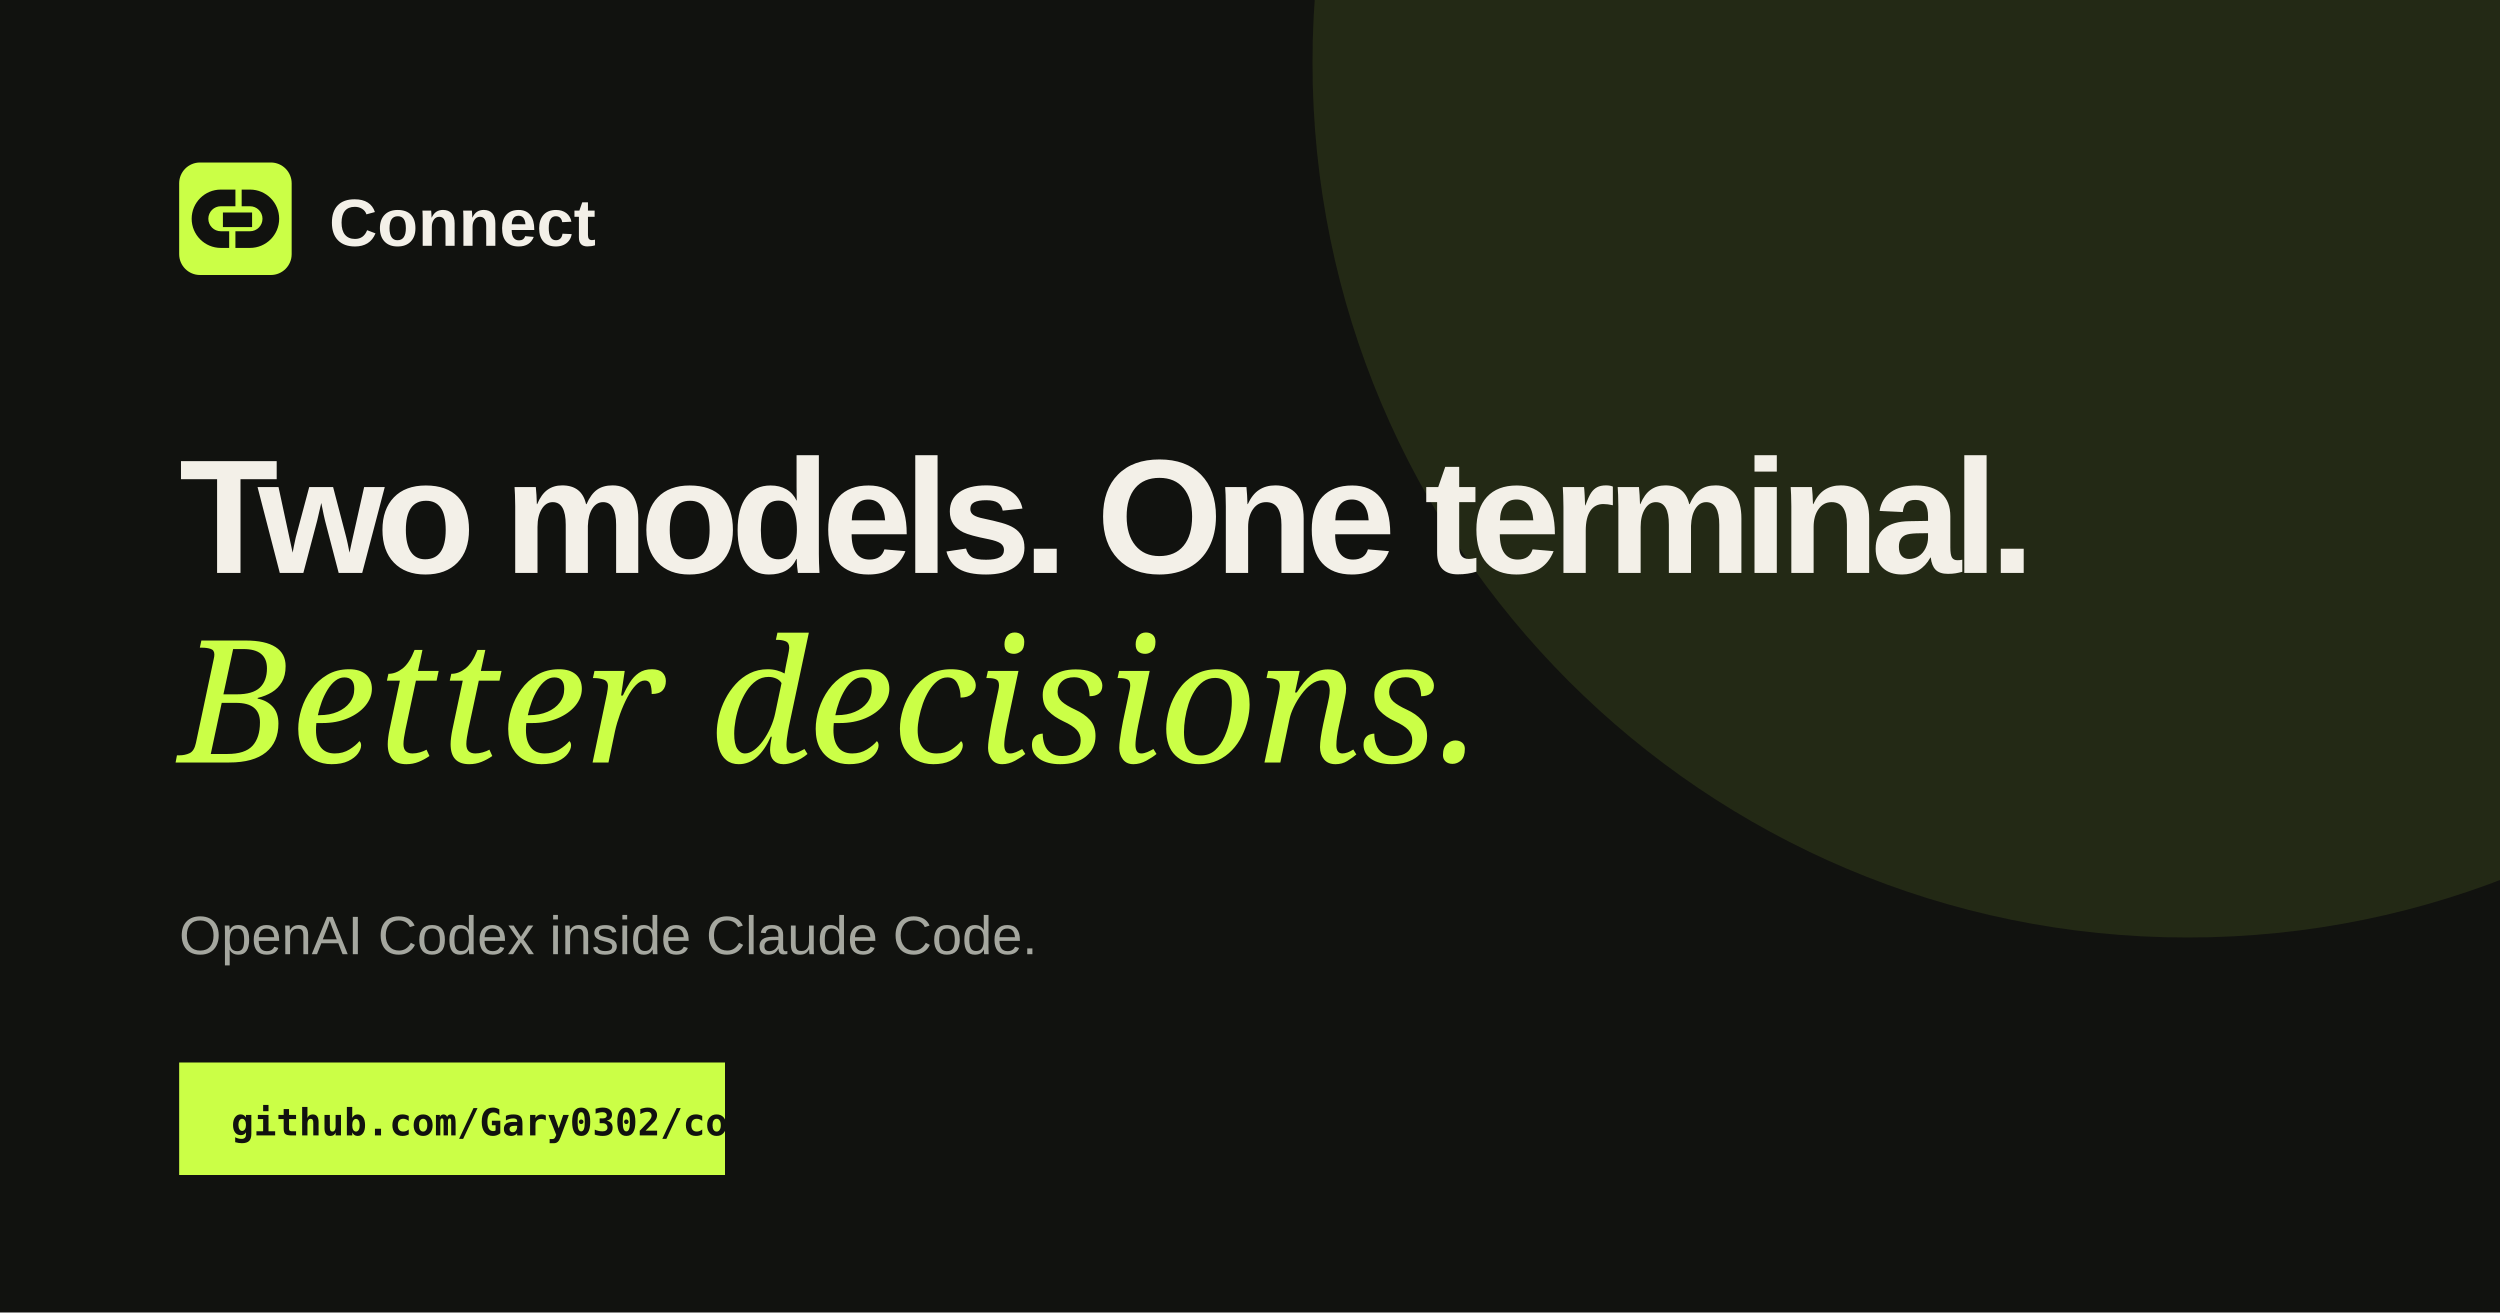
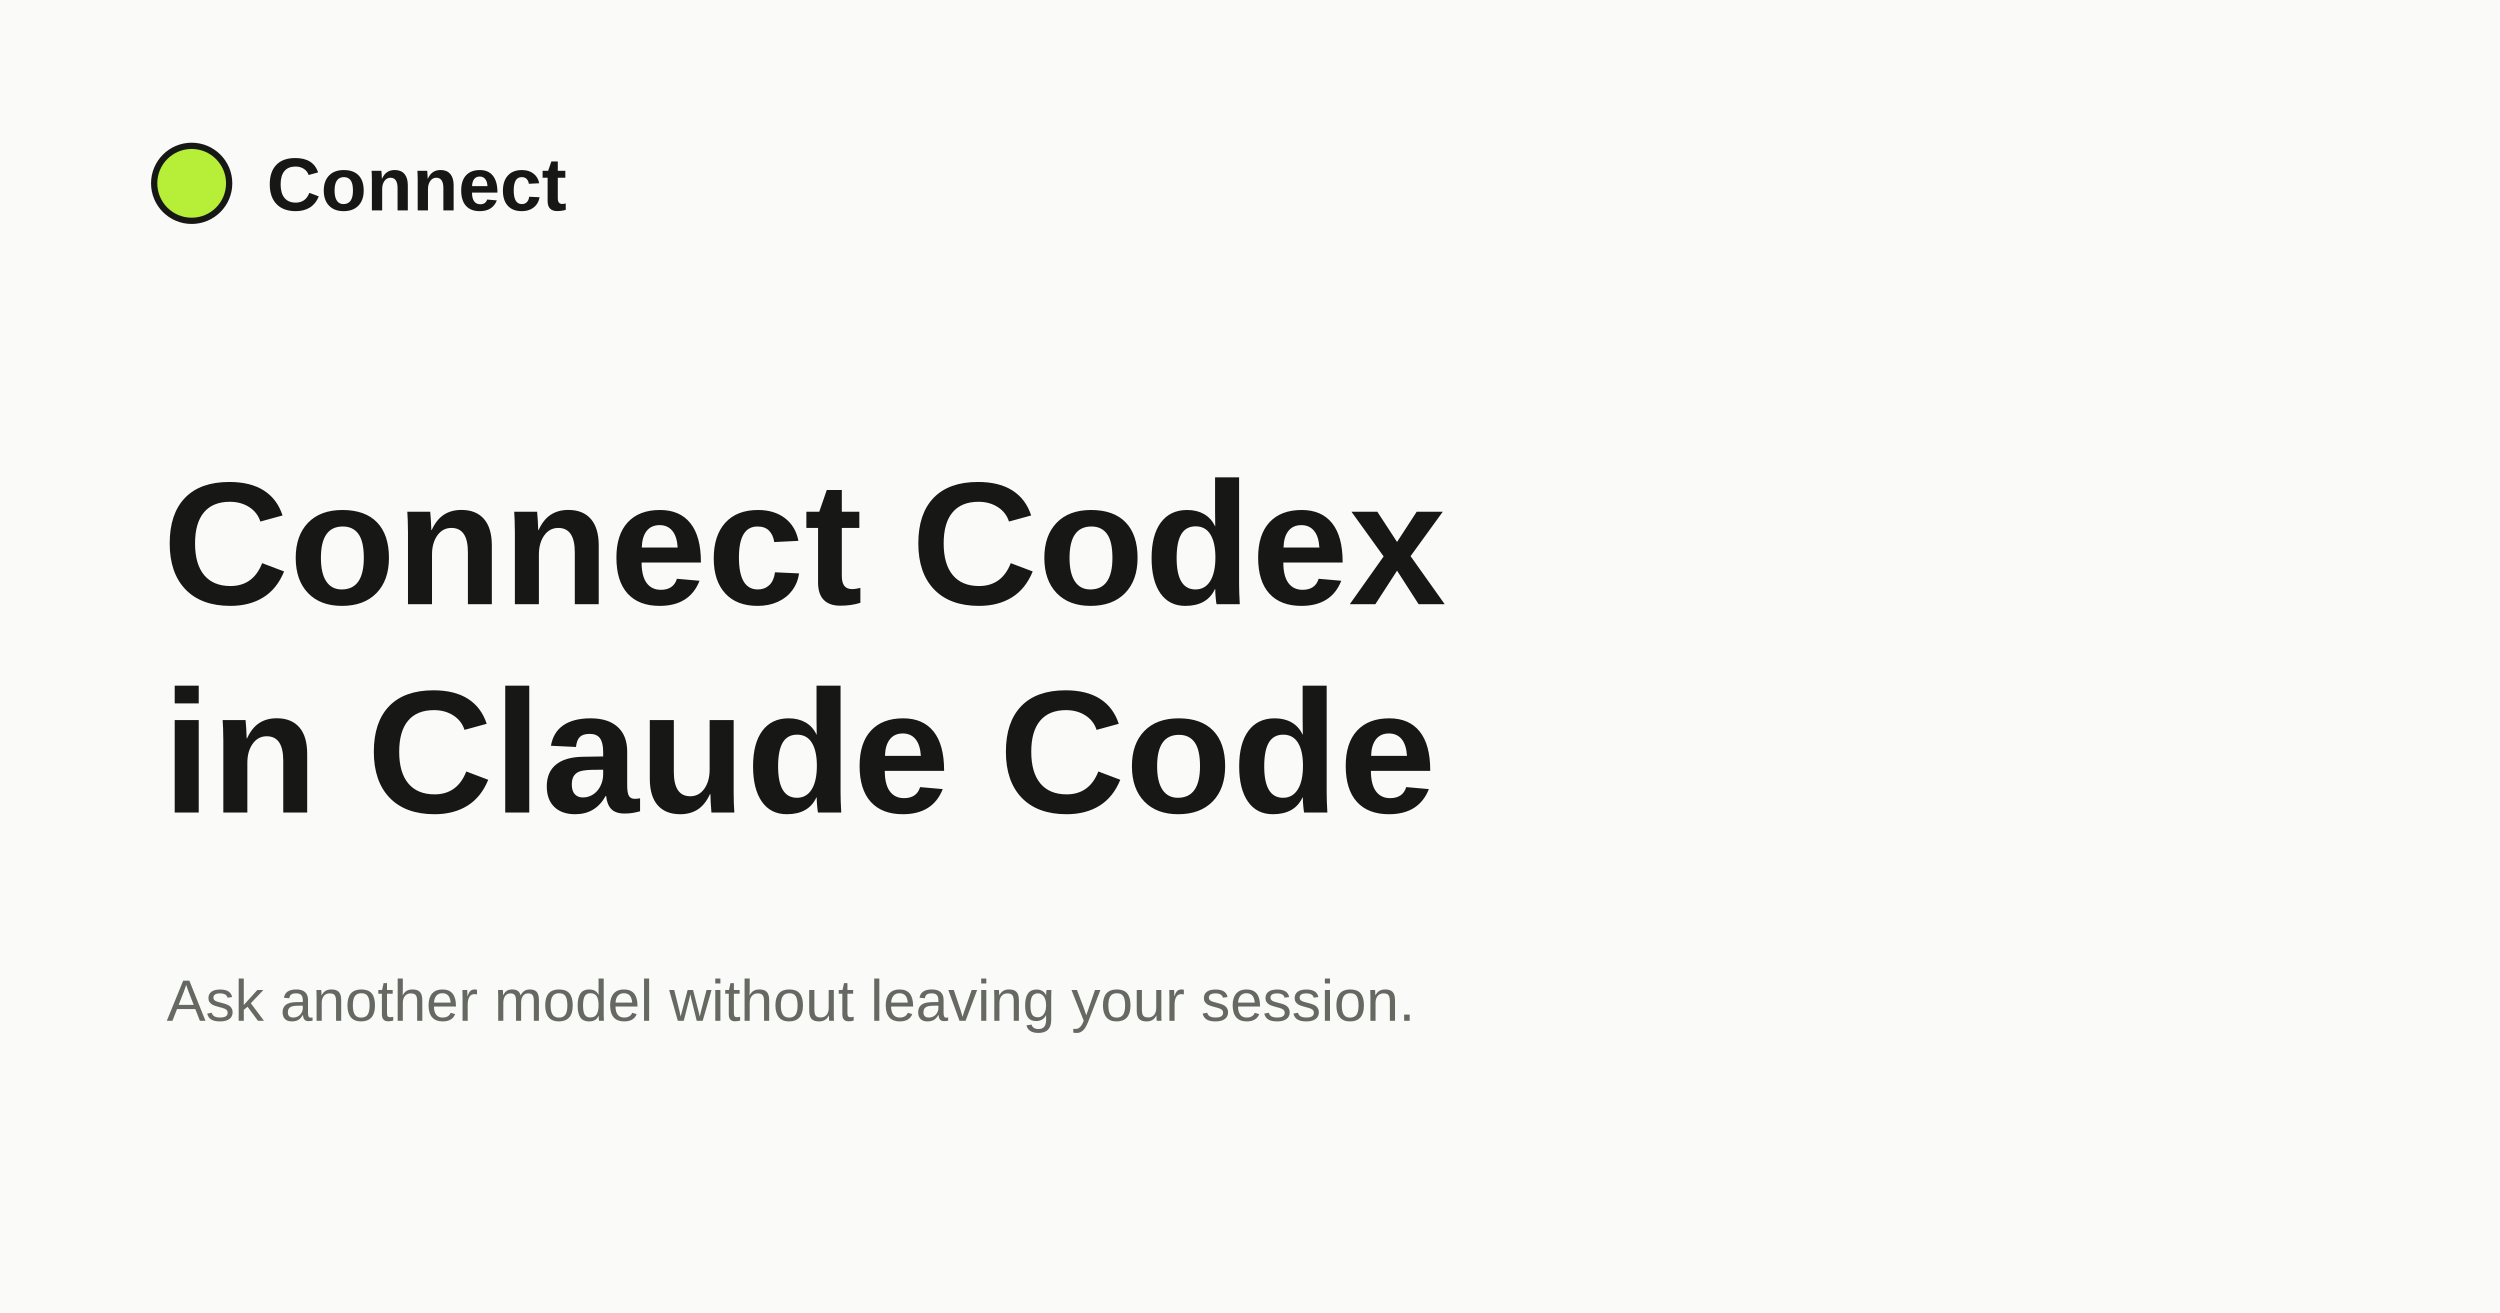
<svg xmlns="http://www.w3.org/2000/svg" width="1200" height="630" viewBox="0 0 1200 630">
-   <rect width="1200" height="630" fill="#11120f" />
-   <circle cx="1050" cy="30" r="420" fill="#cbff46" opacity=".1" />
-   <g transform="translate(86 78)">
-     <rect width="54" height="54" rx="10" fill="#cbff46" />
-     <path d="M20 13a14 14 0 1 0 0 28h4v-8h-4a6 6 0 1 1 0-12h7v-8h-7Zm14 0h-4v8h4a6 6 0 1 1 0 12h-7v8h7a14 14 0 1 0 0-28Z" fill="#11120f" />
-     <path d="M21 24h14v7H21z" fill="#11120f" />
-   </g>
-   <text x="158" y="118" fill="#f3f0e8" font-family="Arial, sans-serif" font-size="32" font-weight="700">Connect</text>
-   <text x="86" y="275" fill="#f3f0e8" font-family="Arial, sans-serif" font-size="78" font-weight="700" letter-spacing="-4">Two models. One terminal.</text>
-   <text x="86" y="366" fill="#cbff46" font-family="Georgia, serif" font-size="82" font-style="italic">Better decisions.</text>
-   <text x="86" y="458" fill="#a5a79f" font-family="Arial, sans-serif" font-size="26">OpenAI Codex inside Claude Code.</text>
-   <rect x="86" y="510" width="262" height="54" fill="#cbff46" />
-   <text x="111" y="545" fill="#11120f" font-family="monospace" font-size="18" font-weight="700">github.com/Gary0302/connect</text>
+   <rect width="1200" height="630" fill="#fafaf8" />
+   <circle cx="92" cy="88" r="18" fill="#b7ee38" stroke="#171816" stroke-width="3" />
+   <text x="128" y="101" fill="#171816" font-family="Arial,sans-serif" font-size="36" font-weight="700">Connect</text>
+   <text x="78" y="290" fill="#171816" font-family="Arial,sans-serif" font-size="84" font-weight="700">Connect Codex</text>
+   <text x="78" y="390" fill="#171816" font-family="Arial,sans-serif" font-size="84" font-weight="700">in Claude Code</text>
+   <text x="80" y="490" fill="#666961" font-family="Arial,sans-serif" font-size="28">Ask another model without leaving your session.</text>
</svg>
